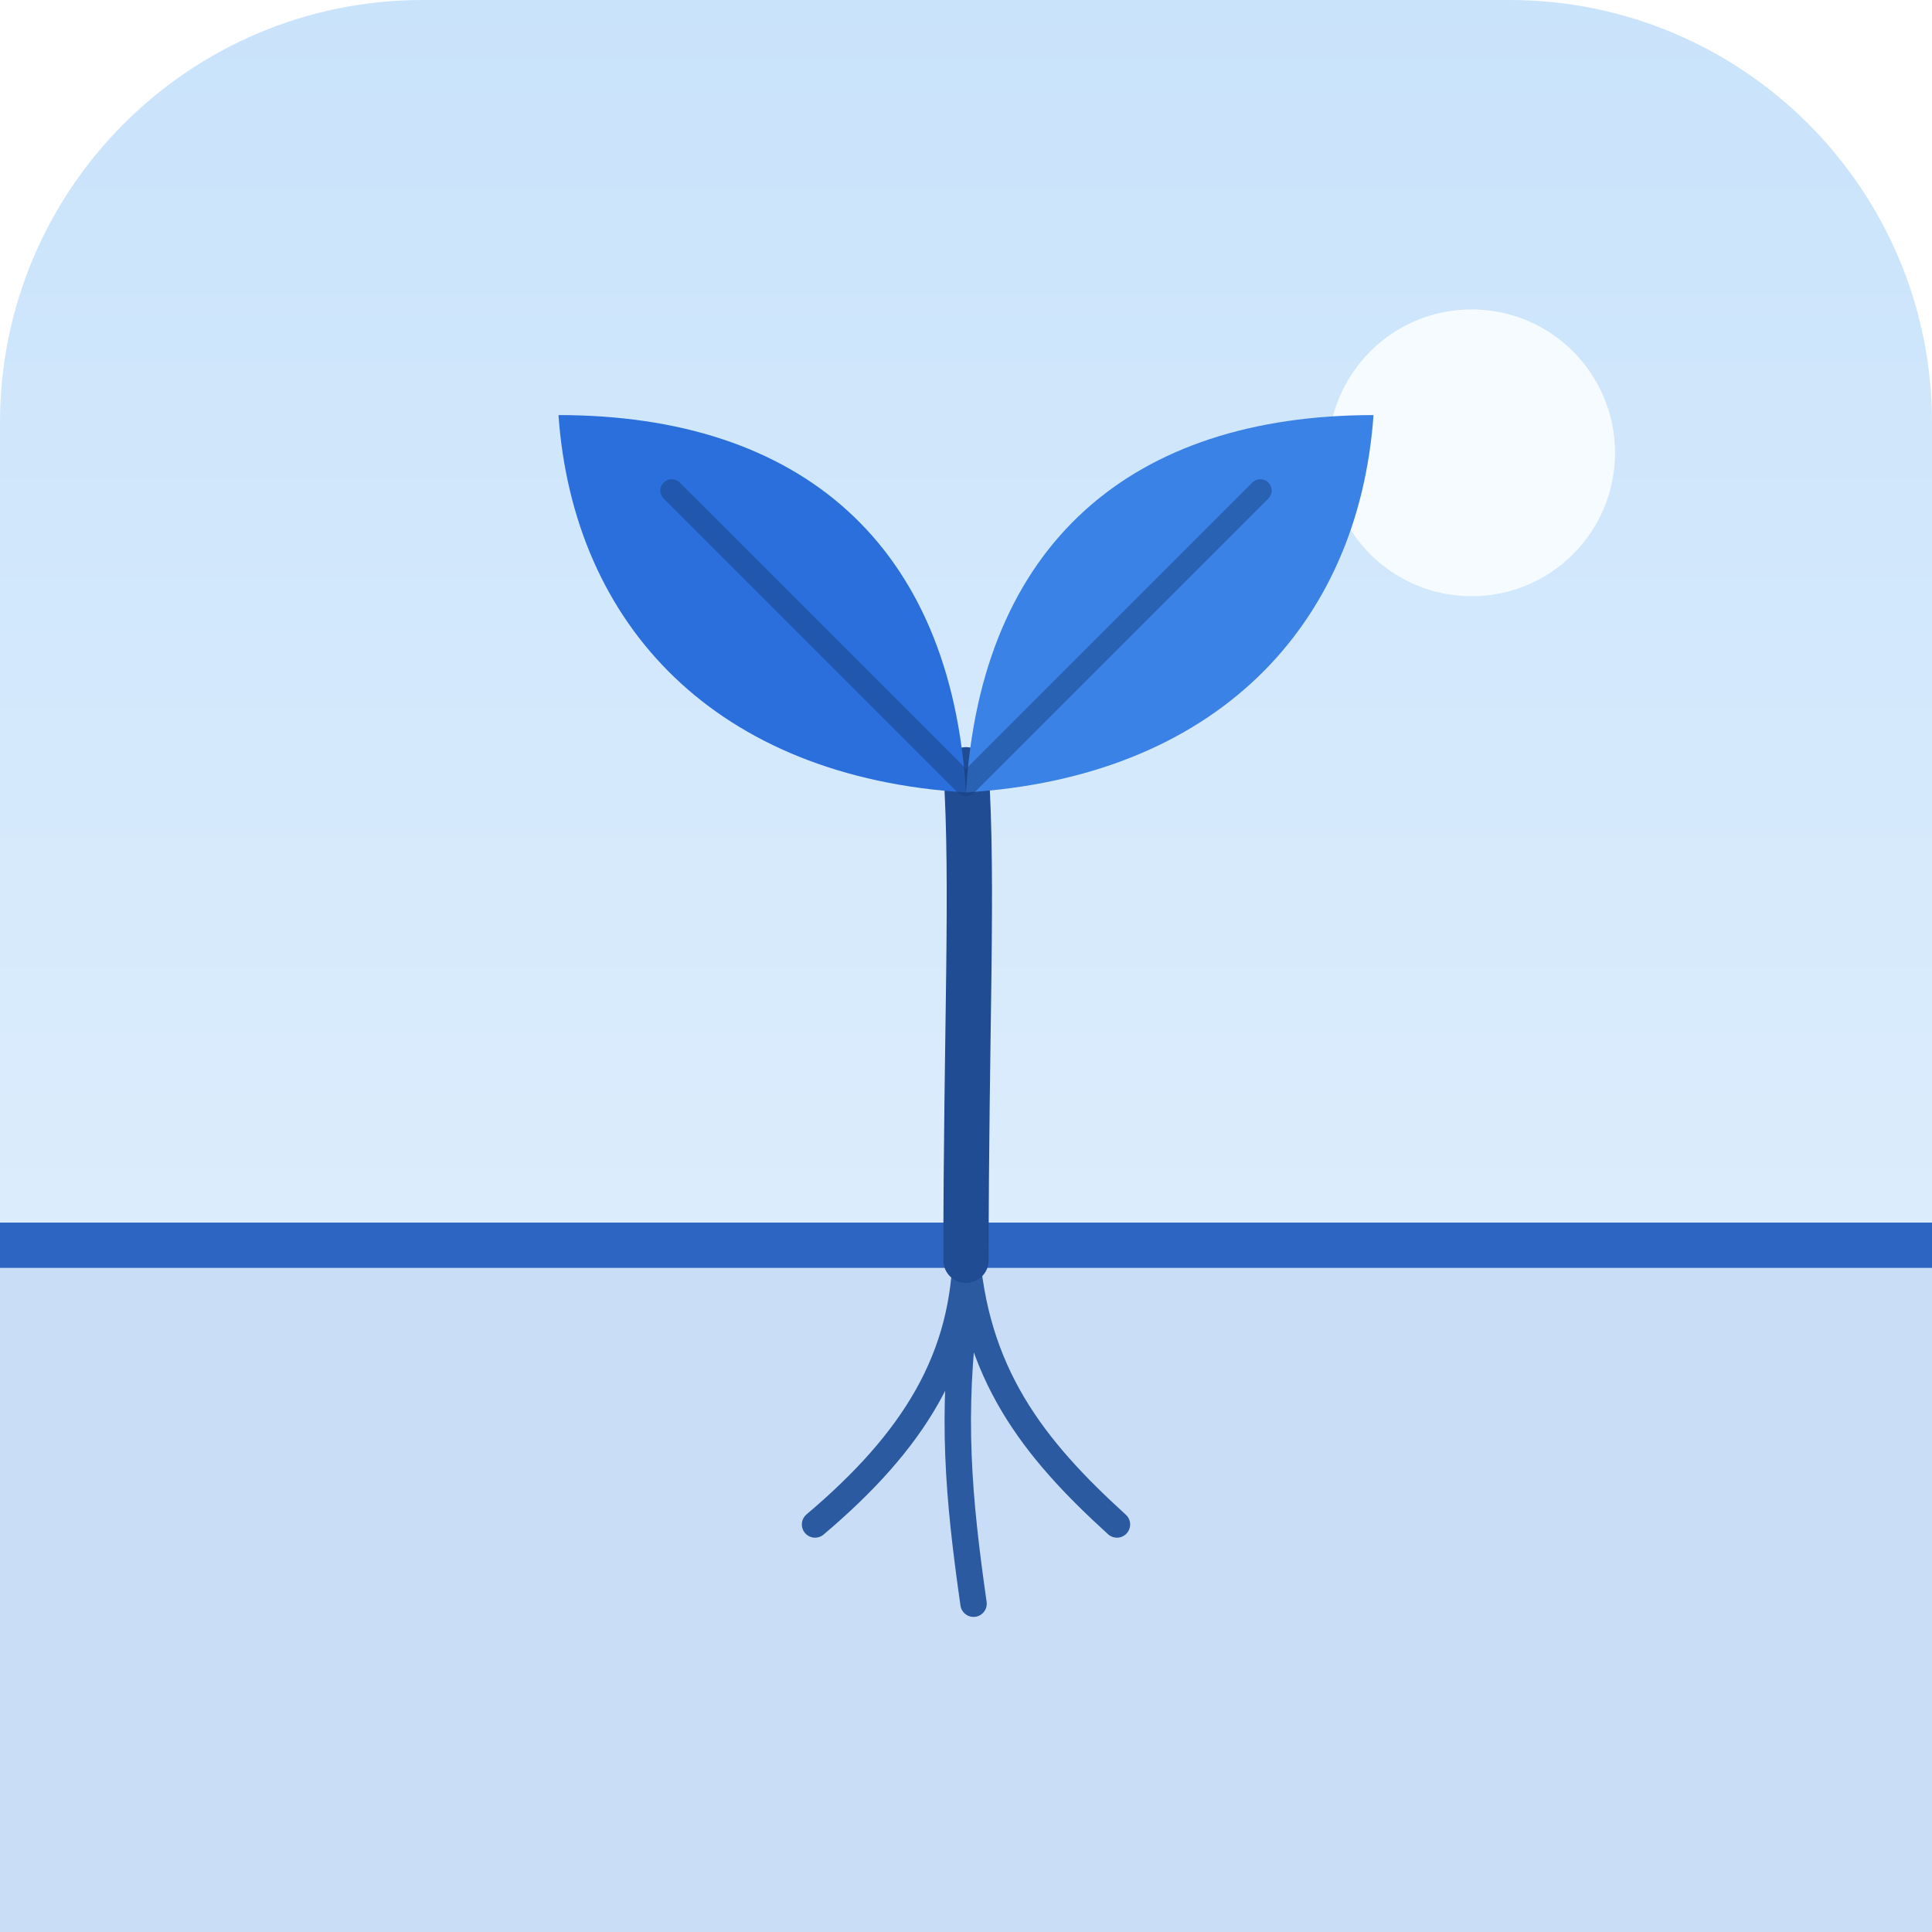
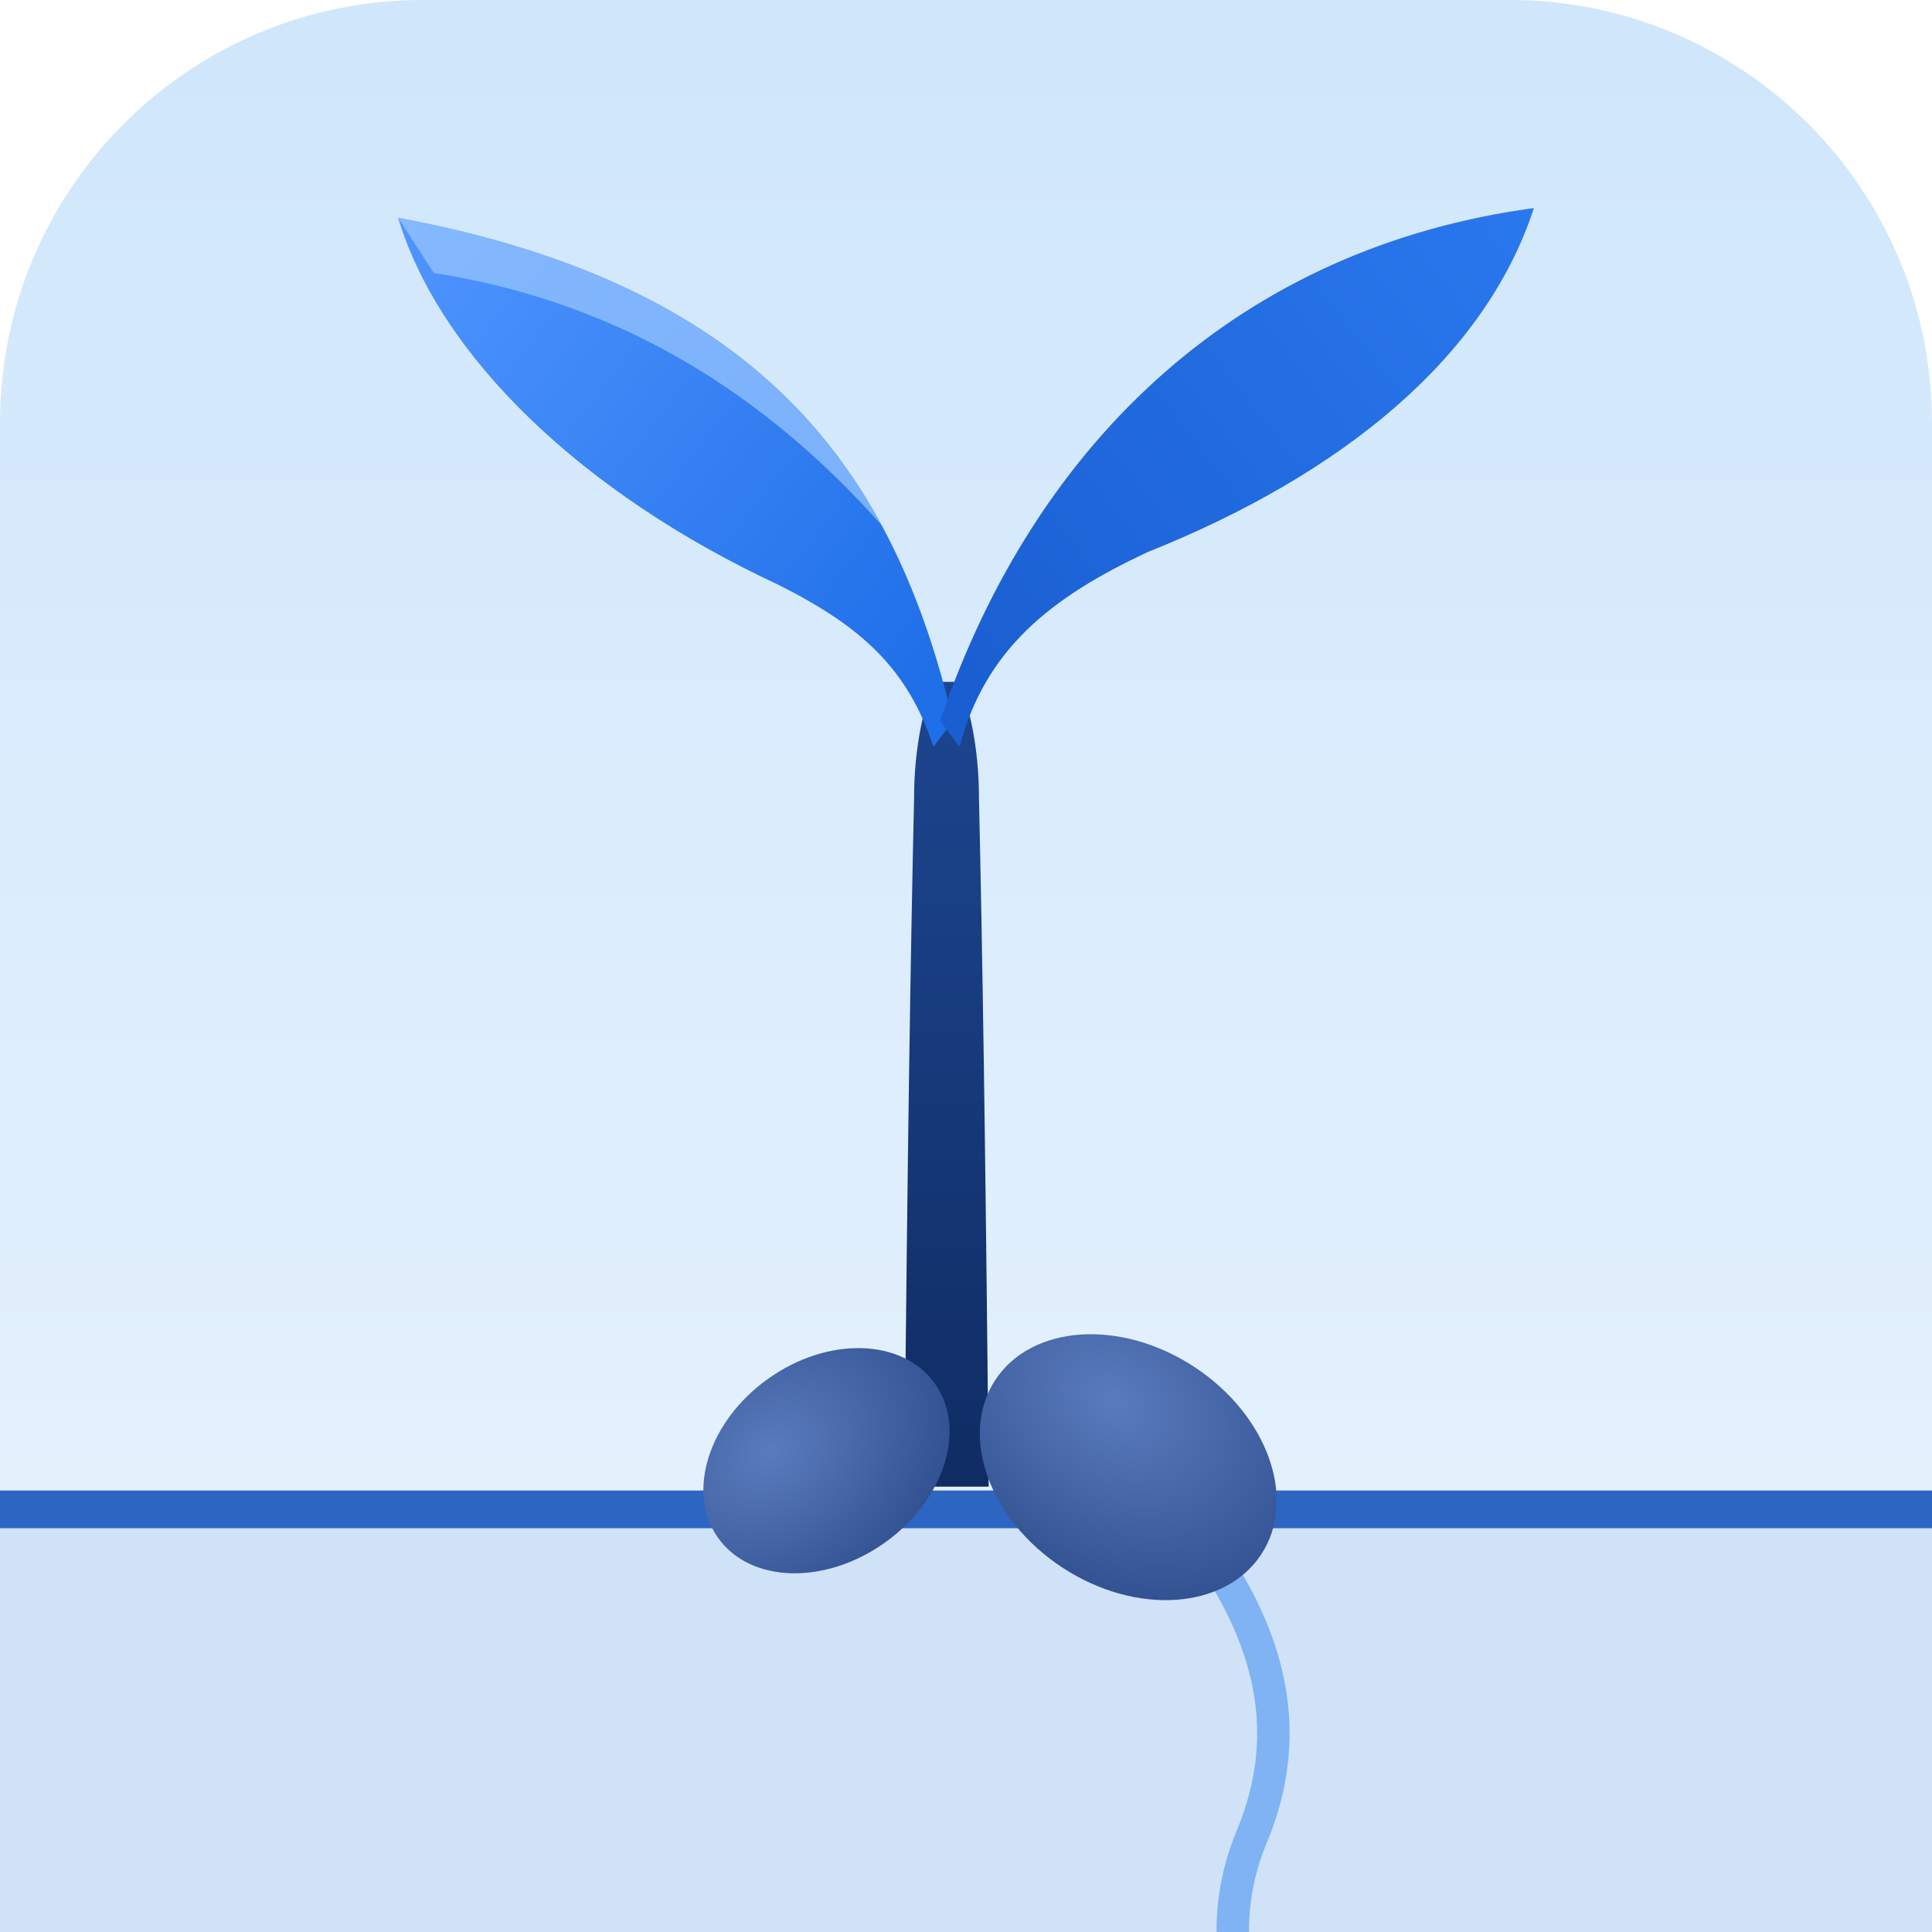
<svg xmlns="http://www.w3.org/2000/svg" viewBox="0 0 512 512">
  <defs>
-     <linearGradient id="s" x1="0" y1="0" x2="0" y2="1">
-       <stop offset="0" stop-color="#c9e3fb" />
-       <stop offset="1" stop-color="#e6f2fd" />
+     <linearGradient id="sky" x1="0" y1="0" x2="0" y2="1">
+       <stop offset="0" stop-color="#cfe6fb" />
+       <stop offset="1" stop-color="#eaf4fe" />
    </linearGradient>
+     <linearGradient id="stem" x1="0" y1="520" x2="0" y2="768" gradientUnits="userSpaceOnUse">
+       <stop offset="0" stop-color="#1d4690" />
+       <stop offset="1" stop-color="#0f2c63" />
+     </linearGradient>
+     <linearGradient id="ll" x1="480" y1="380" x2="650" y2="512" gradientUnits="userSpaceOnUse">
+       <stop offset="0" stop-color="#4f95ff" />
+       <stop offset="1" stop-color="#1f6fe8" />
+     </linearGradient>
+     <linearGradient id="rl" x1="830" y1="374" x2="652" y2="512" gradientUnits="userSpaceOnUse">
+       <stop offset="0" stop-color="#2a78ee" />
+       <stop offset="1" stop-color="#1a5fd2" />
+     </linearGradient>
+     <radialGradient id="seed" cx=".35" cy=".3" r=".8">
+       <stop offset="0" stop-color="#5a7bbd" />
+       <stop offset="1" stop-color="#2f4f8f" />
+     </radialGradient>
+     <clipPath id="leafL">
+       <path d="M652 532C634 456 594 398 481 377C494 420 538 462 598 490C624 503 638 516 646 540Z" />
+     </clipPath>
  </defs>
-   <rect width="512" height="512" rx="112" fill="url(#s)" />
-   <circle cx="390" cy="120" r="38" fill="#f6fbff" />
-   <rect x="0" y="330" width="512" height="182" fill="#c9def6" />
-   <path d="M0 330h512" stroke="#2d66c2" stroke-width="12" />
-   <path d="M256 330c0 30-14 52-40 74M256 330c2 34 18 54 40 74M256 345c-4 30-2 52 2 80" stroke="#2c5aa0" stroke-width="7" fill="none" stroke-linecap="round" />
-   <path d="M256 334c0-60 2-100 0-130" stroke="#1f4c93" stroke-width="12" fill="none" stroke-linecap="round" />
-   <path d="M256 210c-66-4-104-44-108-100 64 0 104 34 108 100z" fill="#2a6fdb" />
-   <path d="M256 210c66-4 104-44 108-100-64 0-104 34-108 100z" fill="#3b82e6" />
-   <path d="M256 208 178 130M256 208l78-78" stroke="#173f80" stroke-width="6" stroke-linecap="round" opacity=".5" />
+   <rect width="512" height="512" rx="112" fill="url(#sky)" />
+   <rect x="0" y="400" width="512" height="112" fill="#cfe2f8" />
+   <path d="M0 400h512" stroke="#2d66c2" stroke-width="10" />
+   <g transform="translate(256 400) scale(0.86) translate(-656 -775)">
+     <path d="M736 796C754 826 754 852 744 876C734 900 738 924 748 944" stroke="#7fb3f3" stroke-width="10" fill="none" stroke-linecap="round" />
+     <path d="M637 768C638 660 639 600 640 556C640 540 643 528 646 520L654 520C657 528 660 540 660 556C661 600 662 660 663 768Z" fill="url(#stem)" />
+     <path d="M652 532C634 456 594 398 481 377C494 420 538 462 598 490C624 503 638 516 646 540Z" fill="url(#ll)" />
+     <path clip-path="url(#leafL)" d="M481 377C560 383 610 420 642 486C604 438 556 404 492 394Z" fill="#96c4ff" opacity=".75" />
+     <path d="M648 532C678 444 742 386 831 374C816 420 772 456 712 480C682 494 662 510 654 540Z" fill="url(#rl)" />
+     <ellipse cx="613" cy="760" rx="41" ry="31" transform="rotate(-35.5 613 760)" fill="url(#seed)" />
+     <ellipse cx="706" cy="762" rx="49" ry="37" transform="rotate(33.2 706 762)" fill="url(#seed)" />
+   </g>
</svg>
